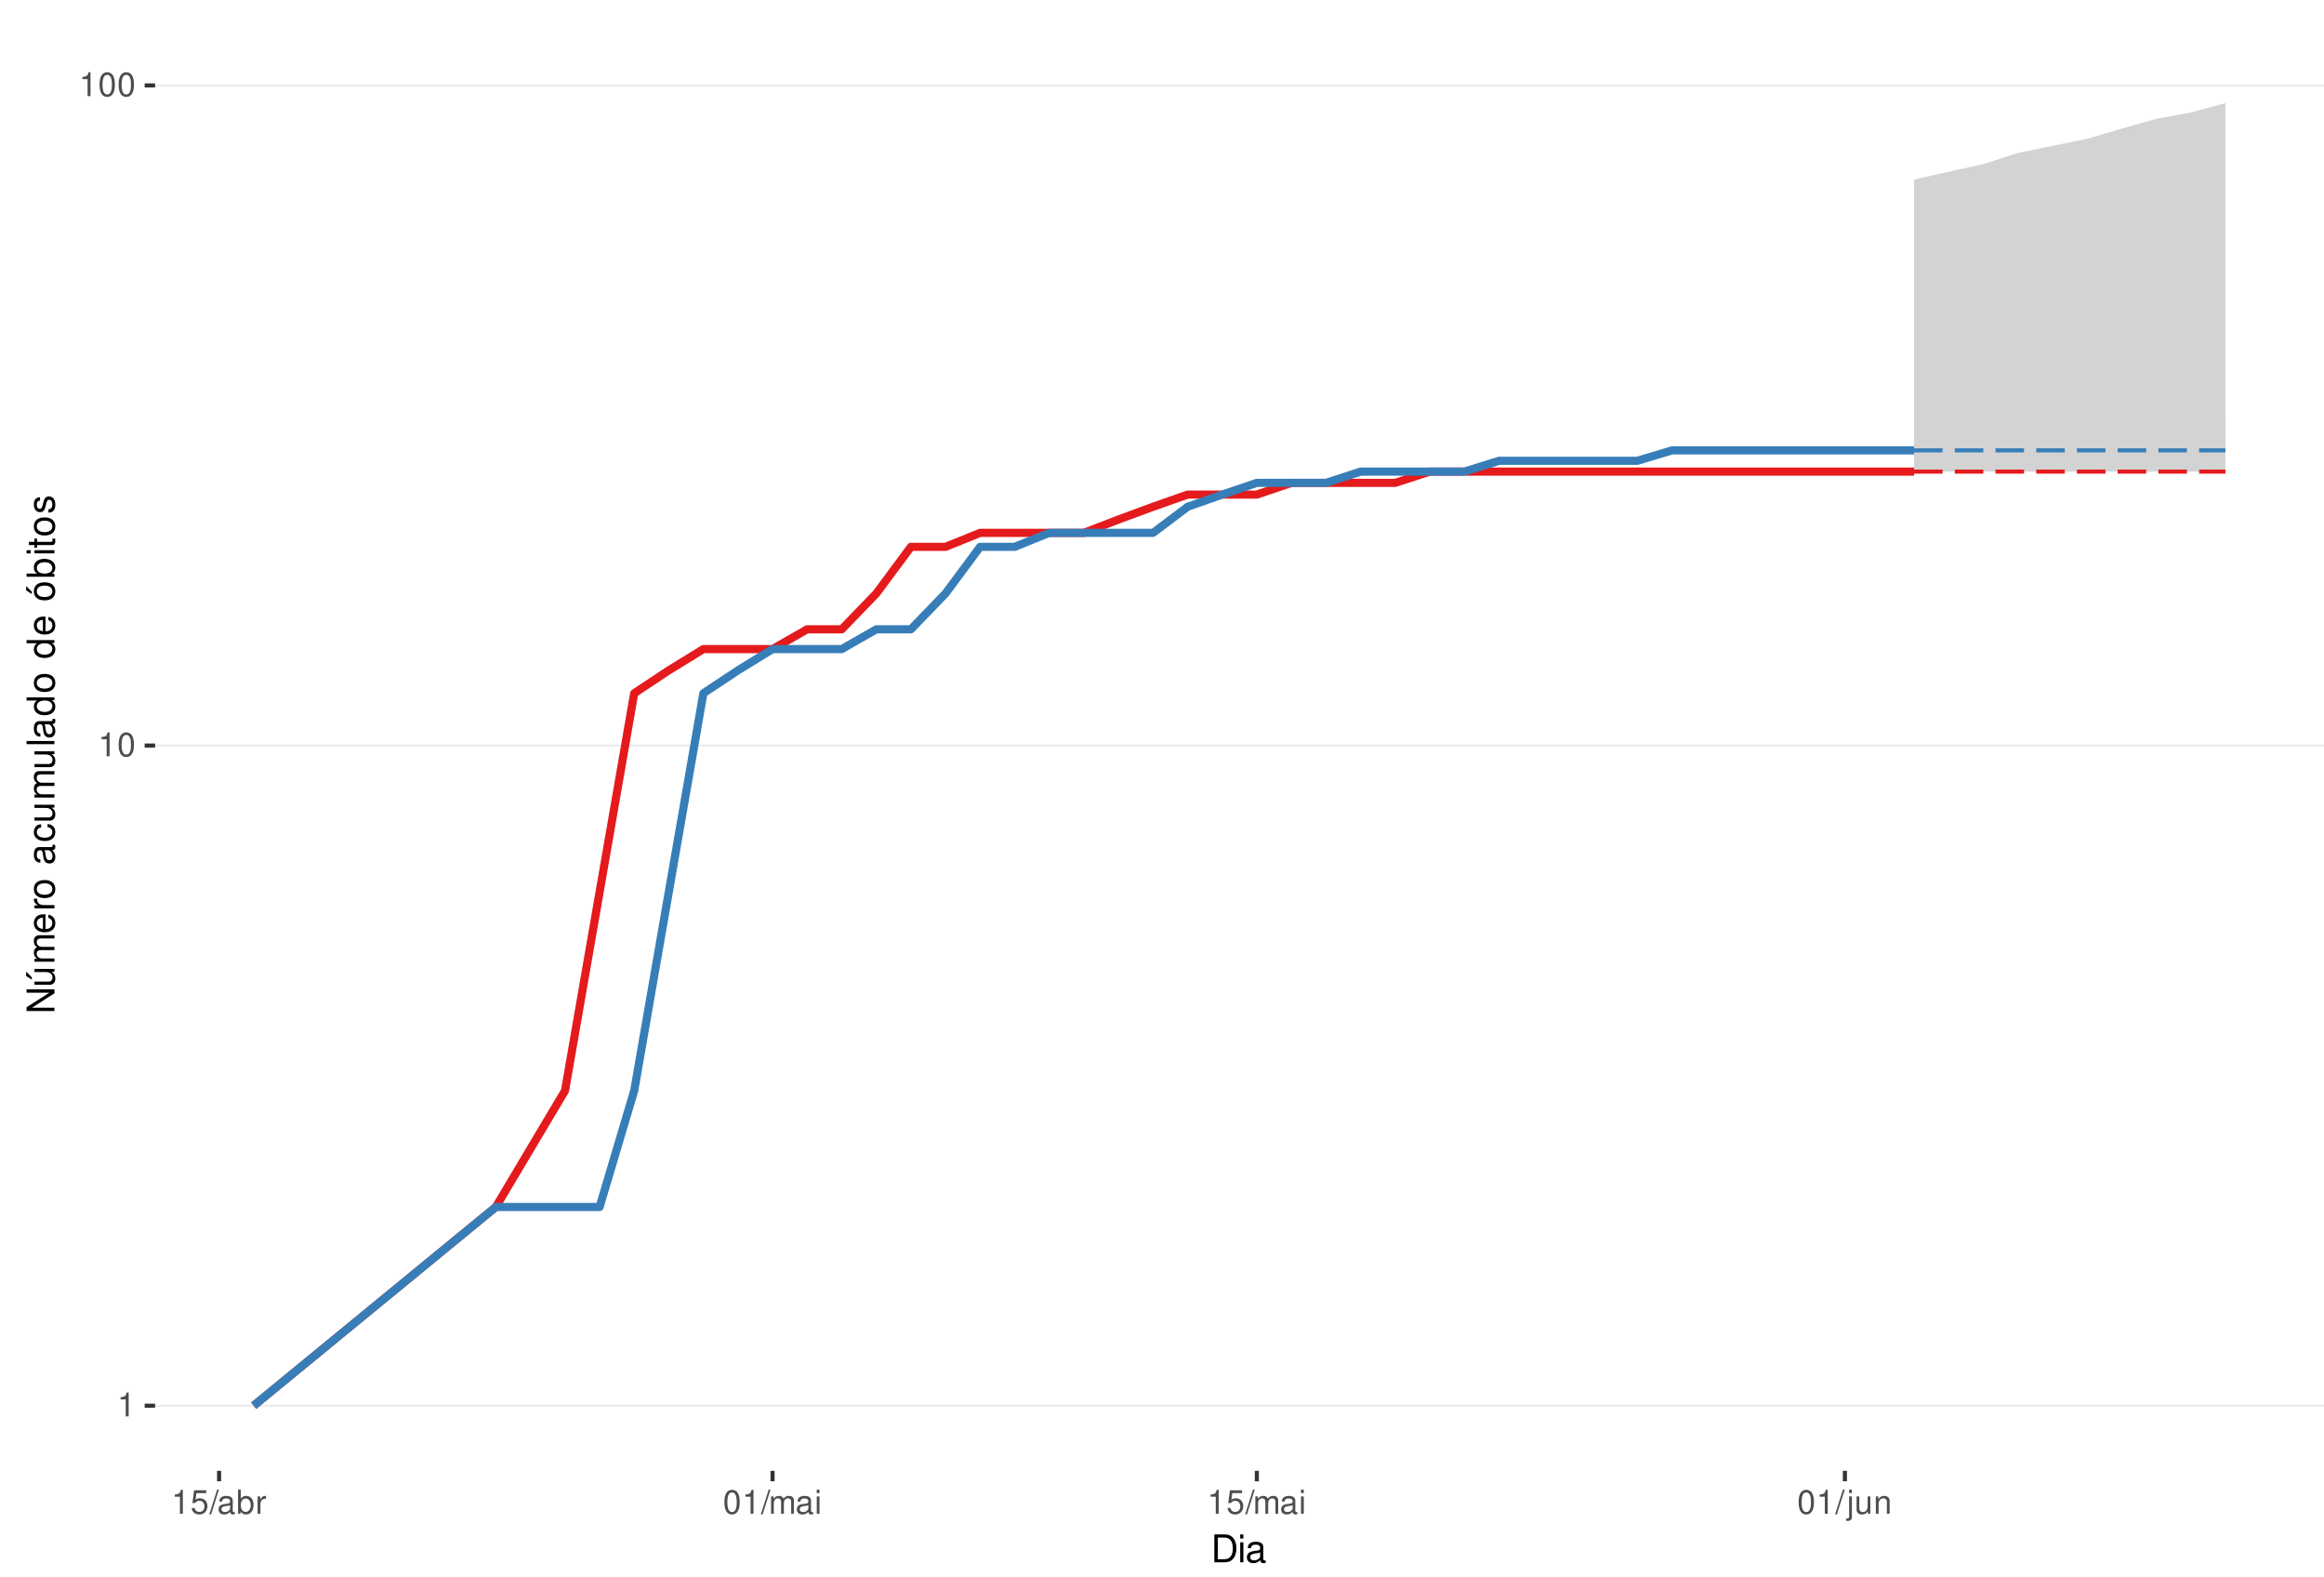
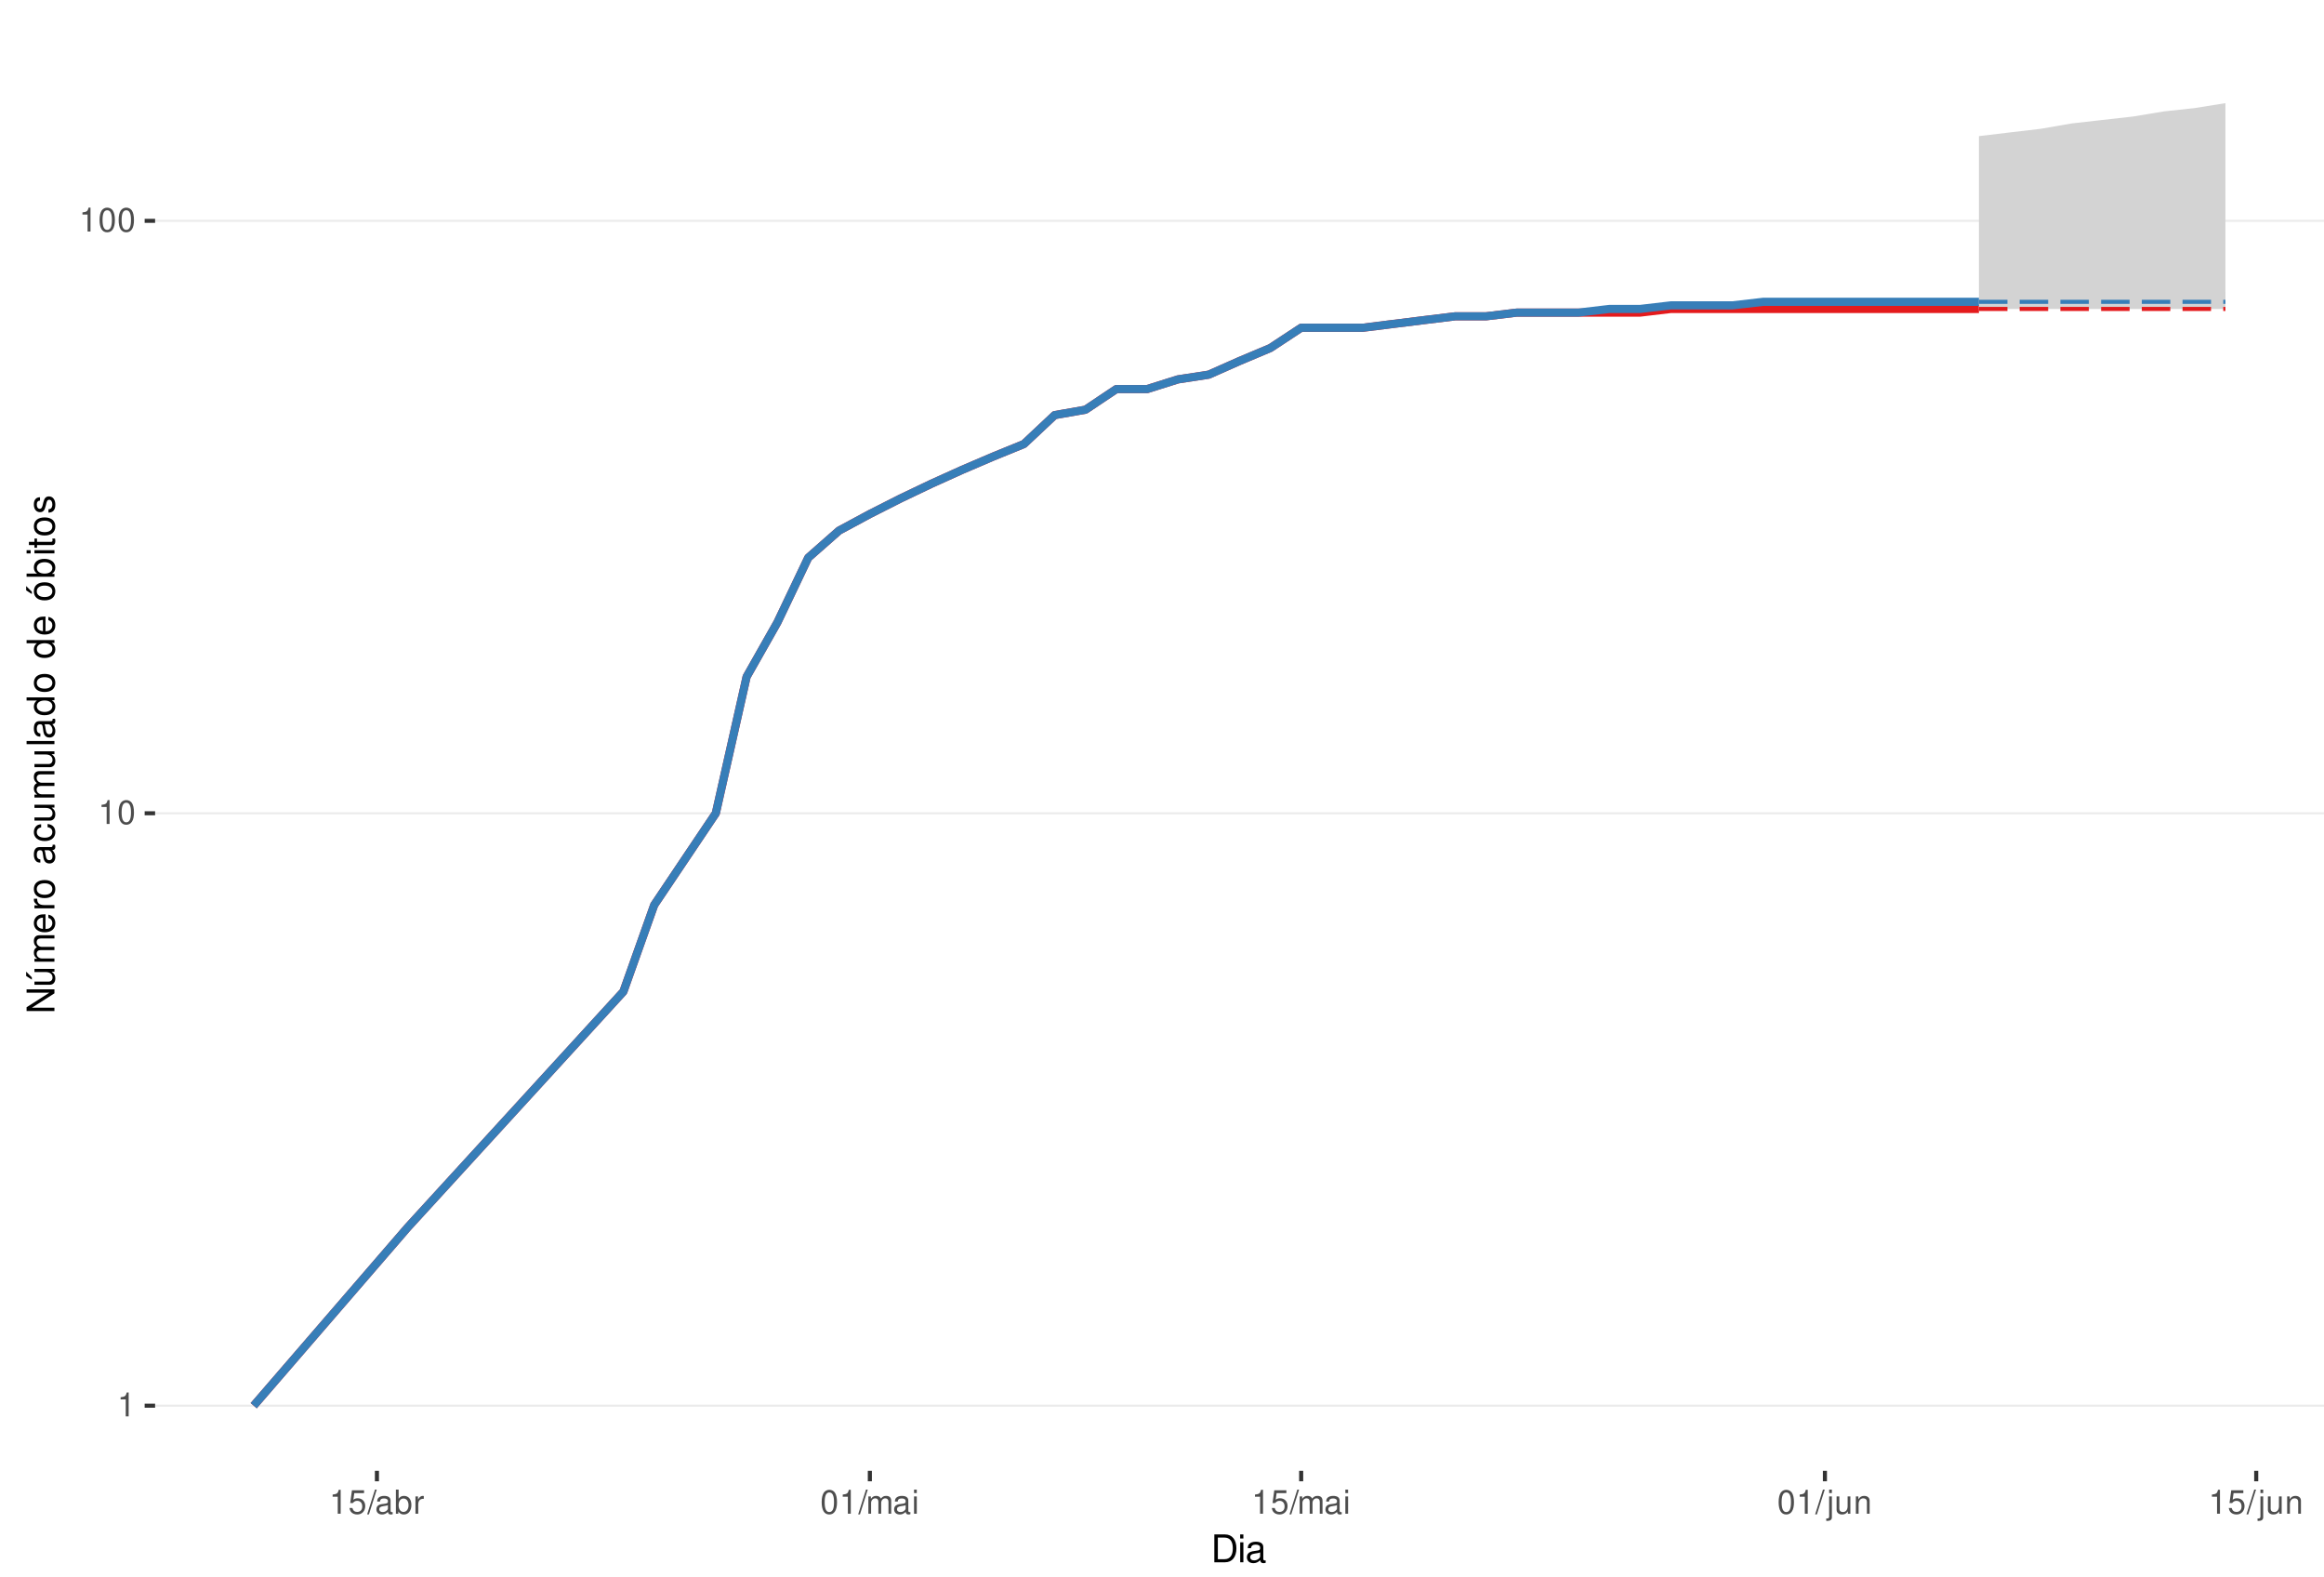
<svg xmlns="http://www.w3.org/2000/svg" xmlns:xlink="http://www.w3.org/1999/xlink" width="609pt" height="413pt" viewBox="0 0 609 413" version="1.1">
  <defs>
    <g>
      <symbol overflow="visible" id="glyph0-0">
        <path style="stroke:none;" d="" />
      </symbol>
      <symbol overflow="visible" id="glyph0-1">
        <path style="stroke:none;" d="M 2.234 -4.453 L 2.234 0 L 3 0 L 3 -6.266 L 2.5 -6.266 C 2.234 -5.297 2.062 -5.172 0.891 -5.016 L 0.891 -4.453 Z M 2.234 -4.453 " />
      </symbol>
      <symbol overflow="visible" id="glyph0-2">
        <path style="stroke:none;" d="M 2.375 -6.266 C 1.812 -6.266 1.297 -6 0.969 -5.578 C 0.578 -5.016 0.375 -4.188 0.375 -3.031 C 0.375 -0.922 1.062 0.203 2.375 0.203 C 3.672 0.203 4.391 -0.922 4.391 -2.984 C 4.391 -4.188 4.203 -5 3.797 -5.578 C 3.469 -6 2.953 -6.266 2.375 -6.266 Z M 2.375 -5.578 C 3.203 -5.578 3.609 -4.75 3.609 -3.047 C 3.609 -1.266 3.219 -0.438 2.359 -0.438 C 1.562 -0.438 1.156 -1.297 1.156 -3.016 C 1.156 -4.75 1.562 -5.578 2.375 -5.578 Z M 2.375 -5.578 " />
      </symbol>
      <symbol overflow="visible" id="glyph0-3">
        <path style="stroke:none;" d="M 4.125 -6.141 L 0.953 -6.141 L 0.5 -2.797 L 1.188 -2.797 C 1.547 -3.219 1.844 -3.375 2.328 -3.375 C 3.156 -3.375 3.656 -2.797 3.656 -1.891 C 3.656 -1.016 3.156 -0.469 2.312 -0.469 C 1.656 -0.469 1.25 -0.812 1.062 -1.5 L 0.297 -1.5 C 0.406 -1 0.5 -0.766 0.672 -0.531 C 1.016 -0.062 1.641 0.203 2.344 0.203 C 3.578 0.203 4.438 -0.703 4.438 -2 C 4.438 -3.219 3.641 -4.047 2.453 -4.047 C 2.031 -4.047 1.672 -3.938 1.328 -3.672 L 1.562 -5.391 L 4.125 -5.391 Z M 4.125 -6.141 " />
      </symbol>
      <symbol overflow="visible" id="glyph0-4">
        <path style="stroke:none;" d="M 1.984 -6.312 L -0.062 0.172 L 0.406 0.172 L 2.453 -6.312 Z M 1.984 -6.312 " />
      </symbol>
      <symbol overflow="visible" id="glyph0-5">
        <path style="stroke:none;" d="M 4.625 -0.422 C 4.547 -0.406 4.516 -0.406 4.469 -0.406 C 4.219 -0.406 4.078 -0.531 4.078 -0.766 L 4.078 -3.422 C 4.078 -4.234 3.5 -4.672 2.375 -4.672 C 1.719 -4.672 1.188 -4.469 0.875 -4.141 C 0.672 -3.906 0.578 -3.641 0.562 -3.188 L 1.297 -3.188 C 1.344 -3.75 1.672 -4 2.359 -4 C 3.016 -4 3.375 -3.75 3.375 -3.328 L 3.375 -3.141 C 3.359 -2.828 3.203 -2.703 2.609 -2.625 C 1.594 -2.5 1.438 -2.469 1.156 -2.359 C 0.625 -2.125 0.359 -1.734 0.359 -1.141 C 0.359 -0.312 0.938 0.203 1.859 0.203 C 2.422 0.203 2.875 0 3.391 -0.469 C 3.438 0 3.672 0.203 4.141 0.203 C 4.297 0.203 4.391 0.188 4.625 0.125 Z M 3.375 -1.422 C 3.375 -1.188 3.297 -1.031 3.078 -0.844 C 2.781 -0.578 2.438 -0.438 2.016 -0.438 C 1.453 -0.438 1.109 -0.703 1.109 -1.156 C 1.109 -1.641 1.422 -1.875 2.203 -1.984 C 2.984 -2.094 3.125 -2.125 3.375 -2.234 Z M 3.375 -1.422 " />
      </symbol>
      <symbol overflow="visible" id="glyph0-6">
        <path style="stroke:none;" d="M 0.469 -6.312 L 0.469 0 L 1.109 0 L 1.109 -0.578 C 1.469 -0.047 1.922 0.203 2.547 0.203 C 3.75 0.203 4.531 -0.781 4.531 -2.281 C 4.531 -3.75 3.797 -4.672 2.594 -4.672 C 1.969 -4.672 1.531 -4.438 1.188 -3.922 L 1.188 -6.312 Z M 2.453 -3.984 C 3.25 -3.984 3.781 -3.297 3.781 -2.203 C 3.781 -1.172 3.234 -0.469 2.453 -0.469 C 1.672 -0.469 1.188 -1.172 1.188 -2.234 C 1.188 -3.297 1.672 -3.984 2.453 -3.984 Z M 2.453 -3.984 " />
      </symbol>
      <symbol overflow="visible" id="glyph0-7">
        <path style="stroke:none;" d="M 0.594 -4.531 L 0.594 0 L 1.328 0 L 1.328 -2.359 C 1.328 -3.438 1.781 -3.938 2.781 -3.906 L 2.781 -4.641 C 2.656 -4.656 2.594 -4.672 2.5 -4.672 C 2.031 -4.672 1.672 -4.391 1.266 -3.719 L 1.266 -4.531 Z M 0.594 -4.531 " />
      </symbol>
      <symbol overflow="visible" id="glyph0-8">
        <path style="stroke:none;" d="M 0.609 -4.531 L 0.609 0 L 1.328 0 L 1.328 -2.844 C 1.328 -3.5 1.812 -4.031 2.391 -4.031 C 2.938 -4.031 3.234 -3.703 3.234 -3.125 L 3.234 0 L 3.969 0 L 3.969 -2.844 C 3.969 -3.5 4.438 -4.031 5.031 -4.031 C 5.562 -4.031 5.875 -3.703 5.875 -3.125 L 5.875 0 L 6.594 0 L 6.594 -3.406 C 6.594 -4.219 6.125 -4.672 5.281 -4.672 C 4.672 -4.672 4.312 -4.484 3.891 -3.969 C 3.625 -4.453 3.25 -4.672 2.672 -4.672 C 2.062 -4.672 1.656 -4.438 1.266 -3.891 L 1.266 -4.531 Z M 0.609 -4.531 " />
      </symbol>
      <symbol overflow="visible" id="glyph0-9">
        <path style="stroke:none;" d="M 1.297 -4.531 L 0.578 -4.531 L 0.578 0 L 1.297 0 Z M 1.297 -6.312 L 0.578 -6.312 L 0.578 -5.406 L 1.297 -5.406 Z M 1.297 -6.312 " />
      </symbol>
      <symbol overflow="visible" id="glyph0-10">
        <path style="stroke:none;" d="M 0.609 -4.531 L 0.609 0.656 C 0.609 1.109 0.469 1.25 0.016 1.25 C -0.031 1.25 -0.062 1.25 -0.156 1.25 L -0.156 1.859 C -0.062 1.875 -0.031 1.891 0.094 1.891 C 0.906 1.891 1.328 1.562 1.328 0.938 L 1.328 -4.531 Z M 1.328 -6.312 L 0.609 -6.312 L 0.609 -5.406 L 1.328 -5.406 Z M 1.328 -6.312 " />
      </symbol>
      <symbol overflow="visible" id="glyph0-11">
        <path style="stroke:none;" d="M 4.172 0 L 4.172 -4.531 L 3.453 -4.531 L 3.453 -1.969 C 3.453 -1.031 2.969 -0.438 2.219 -0.438 C 1.641 -0.438 1.281 -0.781 1.281 -1.328 L 1.281 -4.531 L 0.562 -4.531 L 0.562 -1.031 C 0.562 -0.281 1.125 0.203 2.016 0.203 C 2.672 0.203 3.094 -0.031 3.516 -0.625 L 3.516 0 Z M 4.172 0 " />
      </symbol>
      <symbol overflow="visible" id="glyph0-12">
        <path style="stroke:none;" d="M 0.609 -4.531 L 0.609 0 L 1.328 0 L 1.328 -2.5 C 1.328 -3.422 1.812 -4.031 2.562 -4.031 C 3.141 -4.031 3.5 -3.688 3.5 -3.141 L 3.5 0 L 4.219 0 L 4.219 -3.422 C 4.219 -4.188 3.656 -4.672 2.781 -4.672 C 2.109 -4.672 1.672 -4.406 1.266 -3.781 L 1.266 -4.531 Z M 0.609 -4.531 " />
      </symbol>
      <symbol overflow="visible" id="glyph1-0">
        <path style="stroke:none;" d="" />
      </symbol>
      <symbol overflow="visible" id="glyph1-1">
        <path style="stroke:none;" d="M 0.891 0 L 3.703 0 C 5.547 0 6.672 -1.375 6.672 -3.656 C 6.672 -5.906 5.547 -7.297 3.703 -7.297 L 0.891 -7.297 Z M 1.812 -0.812 L 1.812 -6.469 L 3.547 -6.469 C 4.984 -6.469 5.734 -5.5 5.734 -3.641 C 5.734 -1.797 4.984 -0.812 3.547 -0.812 Z M 1.812 -0.812 " />
      </symbol>
      <symbol overflow="visible" id="glyph1-2">
        <path style="stroke:none;" d="M 1.5 -5.234 L 0.672 -5.234 L 0.672 0 L 1.5 0 Z M 1.5 -7.297 L 0.656 -7.297 L 0.656 -6.234 L 1.5 -6.234 Z M 1.5 -7.297 " />
      </symbol>
      <symbol overflow="visible" id="glyph1-3">
        <path style="stroke:none;" d="M 5.344 -0.484 C 5.266 -0.469 5.219 -0.469 5.172 -0.469 C 4.875 -0.469 4.719 -0.625 4.719 -0.875 L 4.719 -3.953 C 4.719 -4.891 4.047 -5.391 2.75 -5.391 C 1.984 -5.391 1.375 -5.172 1.016 -4.781 C 0.766 -4.516 0.672 -4.203 0.656 -3.688 L 1.484 -3.688 C 1.562 -4.328 1.938 -4.625 2.719 -4.625 C 3.484 -4.625 3.891 -4.344 3.891 -3.844 L 3.891 -3.625 C 3.875 -3.266 3.703 -3.125 3.016 -3.047 C 1.844 -2.891 1.656 -2.844 1.344 -2.719 C 0.734 -2.453 0.422 -2 0.422 -1.312 C 0.422 -0.375 1.078 0.234 2.141 0.234 C 2.797 0.234 3.328 0 3.922 -0.547 C 3.984 0 4.234 0.234 4.781 0.234 C 4.953 0.234 5.062 0.203 5.344 0.141 Z M 3.891 -1.656 C 3.891 -1.375 3.812 -1.203 3.562 -0.969 C 3.219 -0.656 2.812 -0.5 2.312 -0.5 C 1.672 -0.5 1.297 -0.812 1.297 -1.344 C 1.297 -1.891 1.656 -2.172 2.547 -2.297 C 3.438 -2.422 3.609 -2.453 3.891 -2.594 Z M 3.891 -1.656 " />
      </symbol>
      <symbol overflow="visible" id="glyph2-0">
        <path style="stroke:none;" d="" />
      </symbol>
      <symbol overflow="visible" id="glyph2-1">
        <path style="stroke:none;" d="M -7.297 -6.453 L -7.297 -5.578 L -1.328 -5.578 L -7.297 -1.766 L -7.297 -0.766 L 0 -0.766 L 0 -1.641 L -5.906 -1.641 L 0 -5.406 L 0 -6.453 Z M -7.297 -6.453 " />
      </symbol>
      <symbol overflow="visible" id="glyph2-2">
        <path style="stroke:none;" d="M 0 -4.812 L -5.234 -4.812 L -5.234 -3.984 L -2.266 -3.984 C -1.203 -3.984 -0.5 -3.438 -0.5 -2.562 C -0.5 -1.906 -0.906 -1.484 -1.531 -1.484 L -5.234 -1.484 L -5.234 -0.656 L -1.203 -0.656 C -0.328 -0.656 0.234 -1.297 0.234 -2.312 C 0.234 -3.094 -0.047 -3.578 -0.734 -4.062 L 0 -4.062 Z M -7.406 -2.953 L -5.922 -2 L -5.922 -2.594 L -7.406 -4.094 Z M -7.406 -2.953 " />
      </symbol>
      <symbol overflow="visible" id="glyph2-3">
        <path style="stroke:none;" d="M -5.234 -0.703 L 0 -0.703 L 0 -1.547 L -3.297 -1.547 C -4.047 -1.547 -4.656 -2.094 -4.656 -2.766 C -4.656 -3.391 -4.281 -3.734 -3.609 -3.734 L 0 -3.734 L 0 -4.578 L -3.297 -4.578 C -4.047 -4.578 -4.656 -5.125 -4.656 -5.812 C -4.656 -6.422 -4.266 -6.781 -3.609 -6.781 L 0 -6.781 L 0 -7.625 L -3.938 -7.625 C -4.875 -7.625 -5.391 -7.078 -5.391 -6.094 C -5.391 -5.406 -5.188 -4.984 -4.594 -4.484 C -5.156 -4.188 -5.391 -3.766 -5.391 -3.078 C -5.391 -2.375 -5.125 -1.906 -4.5 -1.469 L -5.234 -1.469 Z M -5.234 -0.703 " />
      </symbol>
      <symbol overflow="visible" id="glyph2-4">
        <path style="stroke:none;" d="M -2.344 -5.125 C -3.141 -5.125 -3.625 -5.062 -4.016 -4.922 C -4.875 -4.578 -5.391 -3.781 -5.391 -2.797 C -5.391 -1.344 -4.281 -0.406 -2.547 -0.406 C -0.812 -0.406 0.234 -1.297 0.234 -2.781 C 0.234 -3.984 -0.453 -4.812 -1.594 -5.016 L -1.594 -4.188 C -0.906 -3.953 -0.547 -3.484 -0.547 -2.812 C -0.547 -2.281 -0.781 -1.828 -1.219 -1.547 C -1.516 -1.344 -1.812 -1.281 -2.344 -1.266 Z M -3.016 -1.297 C -3.984 -1.359 -4.625 -1.953 -4.625 -2.797 C -4.625 -3.641 -3.953 -4.234 -3.016 -4.234 Z M -3.016 -1.297 " />
      </symbol>
      <symbol overflow="visible" id="glyph2-5">
        <path style="stroke:none;" d="M -5.234 -0.688 L 0 -0.688 L 0 -1.531 L -2.719 -1.531 C -3.984 -1.547 -4.547 -2.062 -4.516 -3.203 L -5.359 -3.203 C -5.375 -3.062 -5.391 -2.984 -5.391 -2.891 C -5.391 -2.344 -5.062 -1.938 -4.297 -1.453 L -5.234 -1.453 Z M -5.234 -0.688 " />
      </symbol>
      <symbol overflow="visible" id="glyph2-6">
        <path style="stroke:none;" d="M -5.391 -2.719 C -5.391 -1.234 -4.344 -0.359 -2.578 -0.359 C -0.812 -0.359 0.234 -1.234 0.234 -2.734 C 0.234 -4.203 -0.812 -5.094 -2.547 -5.094 C -4.359 -5.094 -5.391 -4.234 -5.391 -2.719 Z M -4.625 -2.734 C -4.625 -3.672 -3.844 -4.234 -2.547 -4.234 C -1.312 -4.234 -0.547 -3.656 -0.547 -2.734 C -0.547 -1.797 -1.312 -1.234 -2.578 -1.234 C -3.844 -1.234 -4.625 -1.797 -4.625 -2.734 Z M -4.625 -2.734 " />
      </symbol>
      <symbol overflow="visible" id="glyph2-7">
        <path style="stroke:none;" d="" />
      </symbol>
      <symbol overflow="visible" id="glyph2-8">
        <path style="stroke:none;" d="M -0.484 -5.344 C -0.469 -5.266 -0.469 -5.219 -0.469 -5.172 C -0.469 -4.875 -0.625 -4.719 -0.875 -4.719 L -3.953 -4.719 C -4.891 -4.719 -5.391 -4.047 -5.391 -2.75 C -5.391 -1.984 -5.172 -1.375 -4.781 -1.016 C -4.516 -0.766 -4.203 -0.672 -3.688 -0.656 L -3.688 -1.484 C -4.328 -1.562 -4.625 -1.938 -4.625 -2.719 C -4.625 -3.484 -4.344 -3.891 -3.844 -3.891 L -3.625 -3.891 C -3.266 -3.875 -3.125 -3.703 -3.047 -3.016 C -2.891 -1.844 -2.844 -1.656 -2.719 -1.344 C -2.453 -0.734 -2 -0.422 -1.312 -0.422 C -0.375 -0.422 0.234 -1.078 0.234 -2.141 C 0.234 -2.797 0 -3.328 -0.547 -3.922 C 0 -3.984 0.234 -4.234 0.234 -4.781 C 0.234 -4.953 0.203 -5.062 0.141 -5.344 Z M -1.656 -3.891 C -1.375 -3.891 -1.203 -3.812 -0.969 -3.562 C -0.656 -3.219 -0.5 -2.812 -0.5 -2.312 C -0.5 -1.672 -0.812 -1.297 -1.344 -1.297 C -1.891 -1.297 -2.172 -1.656 -2.297 -2.547 C -2.422 -3.438 -2.453 -3.609 -2.594 -3.891 Z M -1.656 -3.891 " />
      </symbol>
      <symbol overflow="visible" id="glyph2-9">
        <path style="stroke:none;" d="M -3.484 -4.703 C -3.984 -4.672 -4.312 -4.562 -4.609 -4.359 C -5.094 -4 -5.391 -3.375 -5.391 -2.641 C -5.391 -1.219 -4.266 -0.312 -2.531 -0.312 C -0.844 -0.312 0.234 -1.203 0.234 -2.625 C 0.234 -3.875 -0.516 -4.672 -1.797 -4.766 L -1.797 -3.938 C -0.953 -3.797 -0.547 -3.359 -0.547 -2.656 C -0.547 -1.734 -1.297 -1.188 -2.531 -1.188 C -3.844 -1.188 -4.625 -1.719 -4.625 -2.625 C -4.625 -3.328 -4.203 -3.766 -3.484 -3.875 Z M -3.484 -4.703 " />
      </symbol>
      <symbol overflow="visible" id="glyph2-10">
        <path style="stroke:none;" d="M 0 -4.812 L -5.234 -4.812 L -5.234 -3.984 L -2.266 -3.984 C -1.203 -3.984 -0.5 -3.438 -0.5 -2.562 C -0.5 -1.906 -0.906 -1.484 -1.531 -1.484 L -5.234 -1.484 L -5.234 -0.656 L -1.203 -0.656 C -0.328 -0.656 0.234 -1.297 0.234 -2.312 C 0.234 -3.094 -0.047 -3.578 -0.734 -4.062 L 0 -4.062 Z M 0 -4.812 " />
      </symbol>
      <symbol overflow="visible" id="glyph2-11">
        <path style="stroke:none;" d="M -7.297 -1.516 L -7.297 -0.688 L 0 -0.688 L 0 -1.516 Z M -7.297 -1.516 " />
      </symbol>
      <symbol overflow="visible" id="glyph2-12">
        <path style="stroke:none;" d="M -7.297 -4.953 L -7.297 -4.125 L -4.578 -4.125 C -5.109 -3.766 -5.391 -3.203 -5.391 -2.516 C -5.391 -1.156 -4.297 -0.266 -2.625 -0.266 C -0.859 -0.266 0.234 -1.125 0.234 -2.547 C 0.234 -3.266 -0.047 -3.766 -0.688 -4.203 L 0 -4.203 L 0 -4.953 Z M -4.609 -2.656 C -4.609 -3.547 -3.812 -4.125 -2.562 -4.125 C -1.344 -4.125 -0.547 -3.547 -0.547 -2.656 C -0.547 -1.734 -1.359 -1.125 -2.578 -1.125 C -3.797 -1.125 -4.609 -1.734 -4.609 -2.656 Z M -4.609 -2.656 " />
      </symbol>
      <symbol overflow="visible" id="glyph2-13">
        <path style="stroke:none;" d="M -5.391 -2.719 C -5.391 -1.234 -4.344 -0.359 -2.578 -0.359 C -0.812 -0.359 0.234 -1.234 0.234 -2.734 C 0.234 -4.203 -0.812 -5.094 -2.547 -5.094 C -4.359 -5.094 -5.391 -4.234 -5.391 -2.719 Z M -4.625 -2.734 C -4.625 -3.672 -3.844 -4.234 -2.547 -4.234 C -1.312 -4.234 -0.547 -3.656 -0.547 -2.734 C -0.547 -1.797 -1.312 -1.234 -2.578 -1.234 C -3.844 -1.234 -4.625 -1.797 -4.625 -2.734 Z M -7.406 -2.984 L -5.922 -2.016 L -5.922 -2.625 L -7.406 -4.109 Z M -7.406 -2.984 " />
      </symbol>
      <symbol overflow="visible" id="glyph2-14">
        <path style="stroke:none;" d="M -7.297 -0.547 L 0 -0.547 L 0 -1.297 L -0.672 -1.297 C -0.062 -1.688 0.234 -2.219 0.234 -2.953 C 0.234 -4.328 -0.906 -5.234 -2.641 -5.234 C -4.344 -5.234 -5.391 -4.375 -5.391 -2.984 C -5.391 -2.266 -5.125 -1.766 -4.531 -1.375 L -7.297 -1.375 Z M -4.609 -2.828 C -4.609 -3.766 -3.797 -4.359 -2.547 -4.359 C -1.359 -4.359 -0.547 -3.734 -0.547 -2.828 C -0.547 -1.938 -1.344 -1.375 -2.578 -1.375 C -3.812 -1.375 -4.609 -1.938 -4.609 -2.828 Z M -4.609 -2.828 " />
      </symbol>
      <symbol overflow="visible" id="glyph2-15">
        <path style="stroke:none;" d="M -5.234 -1.5 L -5.234 -0.672 L 0 -0.672 L 0 -1.5 Z M -7.297 -1.5 L -7.297 -0.656 L -6.234 -0.656 L -6.234 -1.5 Z M -7.297 -1.5 " />
      </symbol>
      <symbol overflow="visible" id="glyph2-16">
        <path style="stroke:none;" d="M -5.234 -2.547 L -5.234 -1.688 L -6.688 -1.688 L -6.688 -0.844 L -5.234 -0.844 L -5.234 -0.141 L -4.562 -0.141 L -4.562 -0.844 L -0.594 -0.844 C -0.062 -0.844 0.234 -1.203 0.234 -1.859 C 0.234 -2.078 0.203 -2.266 0.156 -2.547 L -0.547 -2.547 C -0.516 -2.422 -0.5 -2.312 -0.5 -2.141 C -0.5 -1.781 -0.594 -1.688 -0.969 -1.688 L -4.562 -1.688 L -4.562 -2.547 Z M -5.234 -2.547 " />
      </symbol>
      <symbol overflow="visible" id="glyph2-17">
        <path style="stroke:none;" d="M -3.781 -4.375 C -4.812 -4.375 -5.391 -3.688 -5.391 -2.484 C -5.391 -1.266 -4.766 -0.469 -3.797 -0.469 C -2.969 -0.469 -2.578 -0.891 -2.281 -2.125 L -2.094 -2.906 C -1.953 -3.484 -1.734 -3.719 -1.375 -3.719 C -0.875 -3.719 -0.547 -3.234 -0.547 -2.5 C -0.547 -2.047 -0.672 -1.672 -0.891 -1.453 C -1.047 -1.328 -1.188 -1.266 -1.562 -1.219 L -1.562 -0.344 C -0.344 -0.375 0.234 -1.062 0.234 -2.438 C 0.234 -3.75 -0.422 -4.594 -1.438 -4.594 C -2.203 -4.594 -2.641 -4.156 -2.891 -3.109 L -3.078 -2.312 C -3.234 -1.625 -3.453 -1.344 -3.828 -1.344 C -4.312 -1.344 -4.625 -1.766 -4.625 -2.453 C -4.625 -3.125 -4.328 -3.484 -3.781 -3.5 Z M -3.781 -4.375 " />
      </symbol>
    </g>
    <clipPath id="clip1">
      <path d="M 40.645 9.961 L 609 9.961 L 609 385.328 L 40.645 385.328 Z M 40.645 9.961 " />
    </clipPath>
    <clipPath id="clip2">
      <path d="M 40.645 368 L 609 368 L 609 369 L 40.645 369 Z M 40.645 368 " />
    </clipPath>
    <clipPath id="clip3">
-       <path d="M 40.645 195 L 609 195 L 609 196 L 40.645 196 Z M 40.645 195 " />
+       <path d="M 40.645 212 L 609 212 L 609 214 L 40.645 214 Z M 40.645 212 " />
    </clipPath>
    <clipPath id="clip4">
-       <path d="M 40.645 22 L 609 22 L 609 23 L 40.645 23 Z M 40.645 22 " />
+       <path d="M 40.645 57 L 609 57 L 609 59 L 40.645 59 Z M 40.645 57 " />
    </clipPath>
  </defs>
  <g id="surface318">
    <rect x="0" y="0" width="609" height="413" style="fill:rgb(100%,100%,100%);fill-opacity:1;stroke:none;" />
    <rect x="0" y="0" width="609" height="413" style="fill:rgb(100%,100%,100%);fill-opacity:1;stroke:none;" />
    <path style="fill:none;stroke-width:1.067;stroke-linecap:round;stroke-linejoin:round;stroke:rgb(100%,100%,100%);stroke-opacity:1;stroke-miterlimit:10;" d="M 0 413 L 609 413 L 609 0 L 0 0 Z M 0 413 " />
    <g clip-path="url(#clip1)" clip-rule="nonzero">
      <path style=" stroke:none;fill-rule:nonzero;fill:rgb(100%,100%,100%);fill-opacity:1;" d="M 40.645 385.328 L 609 385.328 L 609 9.961 L 40.645 9.961 Z M 40.645 385.328 " />
    </g>
    <g clip-path="url(#clip2)" clip-rule="nonzero">
      <path style="fill:none;stroke-width:0.533;stroke-linecap:butt;stroke-linejoin:round;stroke:rgb(92.157%,92.157%,92.157%);stroke-opacity:1;stroke-miterlimit:10;" d="M 40.645 368.266 L 609 368.266 " />
    </g>
    <g clip-path="url(#clip3)" clip-rule="nonzero">
-       <path style="fill:none;stroke-width:0.533;stroke-linecap:butt;stroke-linejoin:round;stroke:rgb(92.157%,92.157%,92.157%);stroke-opacity:1;stroke-miterlimit:10;" d="M 40.645 195.32 L 609 195.32 " />
+       <path style="fill:none;stroke-width:0.533;stroke-linecap:butt;stroke-linejoin:round;stroke:rgb(92.157%,92.157%,92.157%);stroke-opacity:1;stroke-miterlimit:10;" d="M 40.645 213.062 L 609 213.062 " />
    </g>
    <g clip-path="url(#clip4)" clip-rule="nonzero">
-       <path style="fill:none;stroke-width:0.533;stroke-linecap:butt;stroke-linejoin:round;stroke:rgb(92.157%,92.157%,92.157%);stroke-opacity:1;stroke-miterlimit:10;" d="M 40.645 22.379 L 609 22.379 " />
-     </g>
-     <path style="fill:none;stroke-width:2.134;stroke-linecap:butt;stroke-linejoin:round;stroke:rgb(89.412%,10.196%,10.98%);stroke-opacity:1;stroke-miterlimit:10;" d="M 66.48 368.266 L 129.934 316.207 L 148.062 285.75 L 157.125 233.691 L 166.191 181.629 L 175.254 175.617 L 184.32 170.051 L 202.449 170.051 L 211.516 164.867 L 220.578 164.867 L 229.645 155.469 L 238.707 143.262 L 247.773 143.262 L 256.836 139.598 L 284.031 139.598 L 293.098 136.102 L 302.16 132.762 L 311.227 129.566 L 329.355 129.566 L 338.418 126.5 L 365.613 126.5 L 374.68 123.555 L 501.582 123.555 " />
-     <path style=" stroke:none;fill-rule:nonzero;fill:rgb(82.745%,82.745%,82.745%);fill-opacity:1;" d="M 501.582 47.051 L 510.648 44.992 L 519.715 42.988 L 528.777 40.082 L 537.844 38.203 L 546.906 36.371 L 555.973 33.707 L 565.035 31.129 L 574.102 29.461 L 583.164 27.023 L 583.164 123.555 L 501.582 123.555 Z M 501.582 47.051 " />
-     <path style="fill:none;stroke-width:1.067;stroke-linecap:butt;stroke-linejoin:round;stroke:rgb(89.412%,10.196%,10.98%);stroke-opacity:1;stroke-dasharray:7.469,3.201;stroke-miterlimit:10;" d="M 501.582 123.555 L 583.164 123.555 " />
-     <path style="fill:none;stroke-width:2.134;stroke-linecap:butt;stroke-linejoin:round;stroke:rgb(21.569%,49.412%,72.157%);stroke-opacity:1;stroke-miterlimit:10;" d="M 66.48 368.266 L 129.934 316.207 L 157.125 316.207 L 166.191 285.75 L 175.254 233.691 L 184.32 181.629 L 193.387 175.617 L 202.449 170.051 L 220.578 170.051 L 229.645 164.867 L 238.707 164.867 L 247.773 155.469 L 256.836 143.262 L 265.902 143.262 L 274.969 139.598 L 302.16 139.598 L 311.227 132.762 L 320.289 129.566 L 329.355 126.5 L 347.484 126.5 L 356.551 123.555 L 383.742 123.555 L 392.809 120.719 L 429.066 120.719 L 438.133 117.988 L 501.582 117.988 " />
-     <path style=" stroke:none;fill-rule:nonzero;fill:rgb(82.745%,82.745%,82.745%);fill-opacity:1;" d="M 501.582 117.988 L 510.648 115.352 L 519.715 112.805 L 528.777 112.805 L 537.844 110.344 L 546.906 110.344 L 555.973 107.961 L 583.164 107.961 L 583.164 117.988 Z M 501.582 117.988 " />
-     <path style="fill:none;stroke-width:1.067;stroke-linecap:butt;stroke-linejoin:round;stroke:rgb(21.569%,49.412%,72.157%);stroke-opacity:1;stroke-dasharray:7.469,3.201;stroke-miterlimit:10;" d="M 501.582 117.988 L 583.164 117.988 " />
+       <path style="fill:none;stroke-width:0.533;stroke-linecap:butt;stroke-linejoin:round;stroke:rgb(92.157%,92.157%,92.157%);stroke-opacity:1;stroke-miterlimit:10;" d="M 40.645 57.855 L 609 57.855 " />
+     </g>
+     <path style="fill:none;stroke-width:2.134;stroke-linecap:butt;stroke-linejoin:round;stroke:rgb(89.412%,10.196%,10.98%);stroke-opacity:1;stroke-miterlimit:10;" d="M 66.48 368.266 L 106.844 321.547 L 163.359 259.785 L 171.43 237.102 L 187.578 213.062 L 195.652 177.297 L 203.723 163.051 L 211.797 146.113 L 219.871 139.012 L 227.945 134.66 L 236.016 130.574 L 244.09 126.723 L 252.164 123.078 L 260.238 119.621 L 268.309 116.332 L 276.383 108.75 L 284.457 107.332 L 292.531 101.934 L 300.602 101.934 L 308.676 99.391 L 316.75 98.152 L 324.824 94.574 L 332.895 91.176 L 340.969 85.863 L 357.117 85.863 L 365.188 84.852 L 373.262 83.852 L 381.336 82.867 L 389.41 82.867 L 397.48 81.898 L 429.773 81.898 L 437.848 80.941 L 518.578 80.941 " />
+     <path style=" stroke:none;fill-rule:nonzero;fill:rgb(82.745%,82.745%,82.745%);fill-opacity:1;" d="M 518.578 35.66 L 526.652 34.699 L 534.727 33.75 L 542.801 32.348 L 550.871 31.434 L 558.945 30.527 L 567.02 29.191 L 575.094 28.316 L 583.164 27.023 L 583.164 80.941 L 518.578 80.941 Z M 518.578 35.66 " />
+     <path style="fill:none;stroke-width:1.067;stroke-linecap:butt;stroke-linejoin:round;stroke:rgb(89.412%,10.196%,10.98%);stroke-opacity:1;stroke-dasharray:7.469,3.201;stroke-miterlimit:10;" d="M 518.578 80.941 L 583.164 80.941 " />
+     <path style="fill:none;stroke-width:2.134;stroke-linecap:butt;stroke-linejoin:round;stroke:rgb(21.569%,49.412%,72.157%);stroke-opacity:1;stroke-miterlimit:10;" d="M 66.48 368.266 L 106.844 321.547 L 163.359 259.785 L 171.43 237.102 L 187.578 213.062 L 195.652 177.297 L 203.723 163.051 L 211.797 146.113 L 219.871 139.012 L 227.945 134.66 L 236.016 130.574 L 244.09 126.723 L 252.164 123.078 L 260.238 119.621 L 268.309 116.332 L 276.383 108.75 L 284.457 107.332 L 292.531 101.934 L 300.602 101.934 L 308.676 99.391 L 316.75 98.152 L 324.824 94.574 L 332.895 91.176 L 340.969 85.863 L 357.117 85.863 L 365.188 84.852 L 373.262 83.852 L 381.336 82.867 L 389.41 82.867 L 397.48 81.898 L 413.629 81.898 L 421.703 80.941 L 429.773 80.941 L 437.848 80 L 453.992 80 L 462.066 79.07 L 518.578 79.07 " />
+     <path style=" stroke:none;fill-rule:nonzero;fill:rgb(82.745%,82.745%,82.745%);fill-opacity:1;" d="M 518.578 79.07 L 526.652 78.152 L 534.727 78.152 L 542.801 77.25 L 550.871 77.25 L 558.945 76.355 L 583.164 76.355 L 583.164 79.07 Z M 518.578 79.07 " />
+     <path style="fill:none;stroke-width:1.067;stroke-linecap:butt;stroke-linejoin:round;stroke:rgb(21.569%,49.412%,72.157%);stroke-opacity:1;stroke-dasharray:7.469,3.201;stroke-miterlimit:10;" d="M 518.578 79.07 L 583.164 79.07 " />
    <g style="fill:rgb(30.196%,30.196%,30.196%);fill-opacity:1;">
      <use xlink:href="#glyph0-1" x="30.715" y="371.071" />
    </g>
    <g style="fill:rgb(30.196%,30.196%,30.196%);fill-opacity:1;">
-       <use xlink:href="#glyph0-1" x="25.715" y="198.126" />
-       <use xlink:href="#glyph0-2" x="30.715" y="198.126" />
-     </g>
-     <g style="fill:rgb(30.196%,30.196%,30.196%);fill-opacity:1;">
-       <use xlink:href="#glyph0-1" x="20.715" y="25.185" />
-       <use xlink:href="#glyph0-2" x="25.715" y="25.185" />
-       <use xlink:href="#glyph0-2" x="30.715" y="25.185" />
+       <use xlink:href="#glyph0-1" x="25.715" y="215.868" />
+       <use xlink:href="#glyph0-2" x="30.715" y="215.868" />
+     </g>
+     <g style="fill:rgb(30.196%,30.196%,30.196%);fill-opacity:1;">
+       <use xlink:href="#glyph0-1" x="20.715" y="60.661" />
+       <use xlink:href="#glyph0-2" x="25.715" y="60.661" />
+       <use xlink:href="#glyph0-2" x="30.715" y="60.661" />
    </g>
    <path style="fill:none;stroke-width:1.067;stroke-linecap:butt;stroke-linejoin:round;stroke:rgb(20%,20%,20%);stroke-opacity:1;stroke-miterlimit:10;" d="M 37.906 368.266 L 40.645 368.266 " />
-     <path style="fill:none;stroke-width:1.067;stroke-linecap:butt;stroke-linejoin:round;stroke:rgb(20%,20%,20%);stroke-opacity:1;stroke-miterlimit:10;" d="M 37.906 195.32 L 40.645 195.32 " />
-     <path style="fill:none;stroke-width:1.067;stroke-linecap:butt;stroke-linejoin:round;stroke:rgb(20%,20%,20%);stroke-opacity:1;stroke-miterlimit:10;" d="M 37.906 22.379 L 40.645 22.379 " />
-     <path style="fill:none;stroke-width:1.067;stroke-linecap:butt;stroke-linejoin:round;stroke:rgb(20%,20%,20%);stroke-opacity:1;stroke-miterlimit:10;" d="M 57.414 388.07 L 57.414 385.328 " />
-     <path style="fill:none;stroke-width:1.067;stroke-linecap:butt;stroke-linejoin:round;stroke:rgb(20%,20%,20%);stroke-opacity:1;stroke-miterlimit:10;" d="M 202.449 388.07 L 202.449 385.328 " />
-     <path style="fill:none;stroke-width:1.067;stroke-linecap:butt;stroke-linejoin:round;stroke:rgb(20%,20%,20%);stroke-opacity:1;stroke-miterlimit:10;" d="M 329.355 388.07 L 329.355 385.328 " />
-     <path style="fill:none;stroke-width:1.067;stroke-linecap:butt;stroke-linejoin:round;stroke:rgb(20%,20%,20%);stroke-opacity:1;stroke-miterlimit:10;" d="M 483.453 388.07 L 483.453 385.328 " />
-     <g style="fill:rgb(30.196%,30.196%,30.196%);fill-opacity:1;">
-       <use xlink:href="#glyph0-1" x="44.914" y="396.567" />
-       <use xlink:href="#glyph0-3" x="49.914" y="396.567" />
-       <use xlink:href="#glyph0-4" x="54.914" y="396.567" />
-       <use xlink:href="#glyph0-5" x="56.914" y="396.567" />
-       <use xlink:href="#glyph0-6" x="61.914" y="396.567" />
-       <use xlink:href="#glyph0-7" x="66.914" y="396.567" />
-     </g>
-     <g style="fill:rgb(30.196%,30.196%,30.196%);fill-opacity:1;">
-       <use xlink:href="#glyph0-2" x="189.449" y="396.567" />
-       <use xlink:href="#glyph0-1" x="194.449" y="396.567" />
-       <use xlink:href="#glyph0-4" x="199.449" y="396.567" />
-       <use xlink:href="#glyph0-8" x="201.449" y="396.567" />
-       <use xlink:href="#glyph0-5" x="208.449" y="396.567" />
-       <use xlink:href="#glyph0-9" x="213.449" y="396.567" />
-     </g>
-     <g style="fill:rgb(30.196%,30.196%,30.196%);fill-opacity:1;">
-       <use xlink:href="#glyph0-1" x="316.355" y="396.567" />
-       <use xlink:href="#glyph0-3" x="321.355" y="396.567" />
-       <use xlink:href="#glyph0-4" x="326.355" y="396.567" />
-       <use xlink:href="#glyph0-8" x="328.355" y="396.567" />
-       <use xlink:href="#glyph0-5" x="335.355" y="396.567" />
-       <use xlink:href="#glyph0-9" x="340.355" y="396.567" />
-     </g>
-     <g style="fill:rgb(30.196%,30.196%,30.196%);fill-opacity:1;">
-       <use xlink:href="#glyph0-2" x="470.953" y="396.567" />
-       <use xlink:href="#glyph0-1" x="475.953" y="396.567" />
-       <use xlink:href="#glyph0-4" x="480.953" y="396.567" />
-       <use xlink:href="#glyph0-10" x="483.953" y="396.567" />
-       <use xlink:href="#glyph0-11" x="485.953" y="396.567" />
-       <use xlink:href="#glyph0-12" x="490.953" y="396.567" />
+     <path style="fill:none;stroke-width:1.067;stroke-linecap:butt;stroke-linejoin:round;stroke:rgb(20%,20%,20%);stroke-opacity:1;stroke-miterlimit:10;" d="M 37.906 213.062 L 40.645 213.062 " />
+     <path style="fill:none;stroke-width:1.067;stroke-linecap:butt;stroke-linejoin:round;stroke:rgb(20%,20%,20%);stroke-opacity:1;stroke-miterlimit:10;" d="M 37.906 57.855 L 40.645 57.855 " />
+     <path style="fill:none;stroke-width:1.067;stroke-linecap:butt;stroke-linejoin:round;stroke:rgb(20%,20%,20%);stroke-opacity:1;stroke-miterlimit:10;" d="M 98.773 388.07 L 98.773 385.328 " />
+     <path style="fill:none;stroke-width:1.067;stroke-linecap:butt;stroke-linejoin:round;stroke:rgb(20%,20%,20%);stroke-opacity:1;stroke-miterlimit:10;" d="M 227.945 388.07 L 227.945 385.328 " />
+     <path style="fill:none;stroke-width:1.067;stroke-linecap:butt;stroke-linejoin:round;stroke:rgb(20%,20%,20%);stroke-opacity:1;stroke-miterlimit:10;" d="M 340.969 388.07 L 340.969 385.328 " />
+     <path style="fill:none;stroke-width:1.067;stroke-linecap:butt;stroke-linejoin:round;stroke:rgb(20%,20%,20%);stroke-opacity:1;stroke-miterlimit:10;" d="M 478.215 388.07 L 478.215 385.328 " />
+     <path style="fill:none;stroke-width:1.067;stroke-linecap:butt;stroke-linejoin:round;stroke:rgb(20%,20%,20%);stroke-opacity:1;stroke-miterlimit:10;" d="M 591.238 388.07 L 591.238 385.328 " />
+     <g style="fill:rgb(30.196%,30.196%,30.196%);fill-opacity:1;">
+       <use xlink:href="#glyph0-1" x="86.273" y="396.567" />
+       <use xlink:href="#glyph0-3" x="91.273" y="396.567" />
+       <use xlink:href="#glyph0-4" x="96.273" y="396.567" />
+       <use xlink:href="#glyph0-5" x="98.273" y="396.567" />
+       <use xlink:href="#glyph0-6" x="103.273" y="396.567" />
+       <use xlink:href="#glyph0-7" x="108.273" y="396.567" />
+     </g>
+     <g style="fill:rgb(30.196%,30.196%,30.196%);fill-opacity:1;">
+       <use xlink:href="#glyph0-2" x="214.945" y="396.567" />
+       <use xlink:href="#glyph0-1" x="219.945" y="396.567" />
+       <use xlink:href="#glyph0-4" x="224.945" y="396.567" />
+       <use xlink:href="#glyph0-8" x="226.945" y="396.567" />
+       <use xlink:href="#glyph0-5" x="233.945" y="396.567" />
+       <use xlink:href="#glyph0-9" x="238.945" y="396.567" />
+     </g>
+     <g style="fill:rgb(30.196%,30.196%,30.196%);fill-opacity:1;">
+       <use xlink:href="#glyph0-1" x="327.969" y="396.567" />
+       <use xlink:href="#glyph0-3" x="332.969" y="396.567" />
+       <use xlink:href="#glyph0-4" x="337.969" y="396.567" />
+       <use xlink:href="#glyph0-8" x="339.969" y="396.567" />
+       <use xlink:href="#glyph0-5" x="346.969" y="396.567" />
+       <use xlink:href="#glyph0-9" x="351.969" y="396.567" />
+     </g>
+     <g style="fill:rgb(30.196%,30.196%,30.196%);fill-opacity:1;">
+       <use xlink:href="#glyph0-2" x="465.715" y="396.567" />
+       <use xlink:href="#glyph0-1" x="470.715" y="396.567" />
+       <use xlink:href="#glyph0-4" x="475.715" y="396.567" />
+       <use xlink:href="#glyph0-10" x="478.715" y="396.567" />
+       <use xlink:href="#glyph0-11" x="480.715" y="396.567" />
+       <use xlink:href="#glyph0-12" x="485.715" y="396.567" />
+     </g>
+     <g style="fill:rgb(30.196%,30.196%,30.196%);fill-opacity:1;">
+       <use xlink:href="#glyph0-1" x="578.738" y="396.567" />
+       <use xlink:href="#glyph0-3" x="583.738" y="396.567" />
+       <use xlink:href="#glyph0-4" x="588.738" y="396.567" />
+       <use xlink:href="#glyph0-10" x="591.738" y="396.567" />
+       <use xlink:href="#glyph0-11" x="593.738" y="396.567" />
+       <use xlink:href="#glyph0-12" x="598.738" y="396.567" />
    </g>
    <g style="fill:rgb(0%,0%,0%);fill-opacity:1;">
      <use xlink:href="#glyph1-1" x="317.324" y="409.29" />
      <use xlink:href="#glyph1-2" x="324.324" y="409.29" />
      <use xlink:href="#glyph1-3" x="326.324" y="409.29" />
    </g>
    <g style="fill:rgb(0%,0%,0%);fill-opacity:1;">
      <use xlink:href="#glyph2-1" x="14.263" y="265.645" />
      <use xlink:href="#glyph2-2" x="14.263" y="258.645" />
      <use xlink:href="#glyph2-3" x="14.263" y="252.645" />
      <use xlink:href="#glyph2-4" x="14.263" y="244.645" />
      <use xlink:href="#glyph2-5" x="14.263" y="238.645" />
      <use xlink:href="#glyph2-6" x="14.263" y="235.645" />
      <use xlink:href="#glyph2-7" x="14.263" y="229.645" />
      <use xlink:href="#glyph2-8" x="14.263" y="226.645" />
      <use xlink:href="#glyph2-9" x="14.263" y="220.645" />
      <use xlink:href="#glyph2-10" x="14.263" y="215.645" />
      <use xlink:href="#glyph2-3" x="14.263" y="209.645" />
      <use xlink:href="#glyph2-10" x="14.263" y="201.645" />
      <use xlink:href="#glyph2-11" x="14.263" y="195.645" />
      <use xlink:href="#glyph2-8" x="14.263" y="193.645" />
      <use xlink:href="#glyph2-12" x="14.263" y="187.645" />
      <use xlink:href="#glyph2-6" x="14.263" y="181.645" />
      <use xlink:href="#glyph2-7" x="14.263" y="175.645" />
      <use xlink:href="#glyph2-12" x="14.263" y="172.645" />
      <use xlink:href="#glyph2-4" x="14.263" y="166.645" />
      <use xlink:href="#glyph2-7" x="14.263" y="160.645" />
      <use xlink:href="#glyph2-13" x="14.263" y="157.645" />
      <use xlink:href="#glyph2-14" x="14.263" y="151.645" />
      <use xlink:href="#glyph2-15" x="14.263" y="145.645" />
      <use xlink:href="#glyph2-16" x="14.263" y="143.645" />
      <use xlink:href="#glyph2-6" x="14.263" y="140.645" />
      <use xlink:href="#glyph2-17" x="14.263" y="134.645" />
    </g>
  </g>
</svg>
